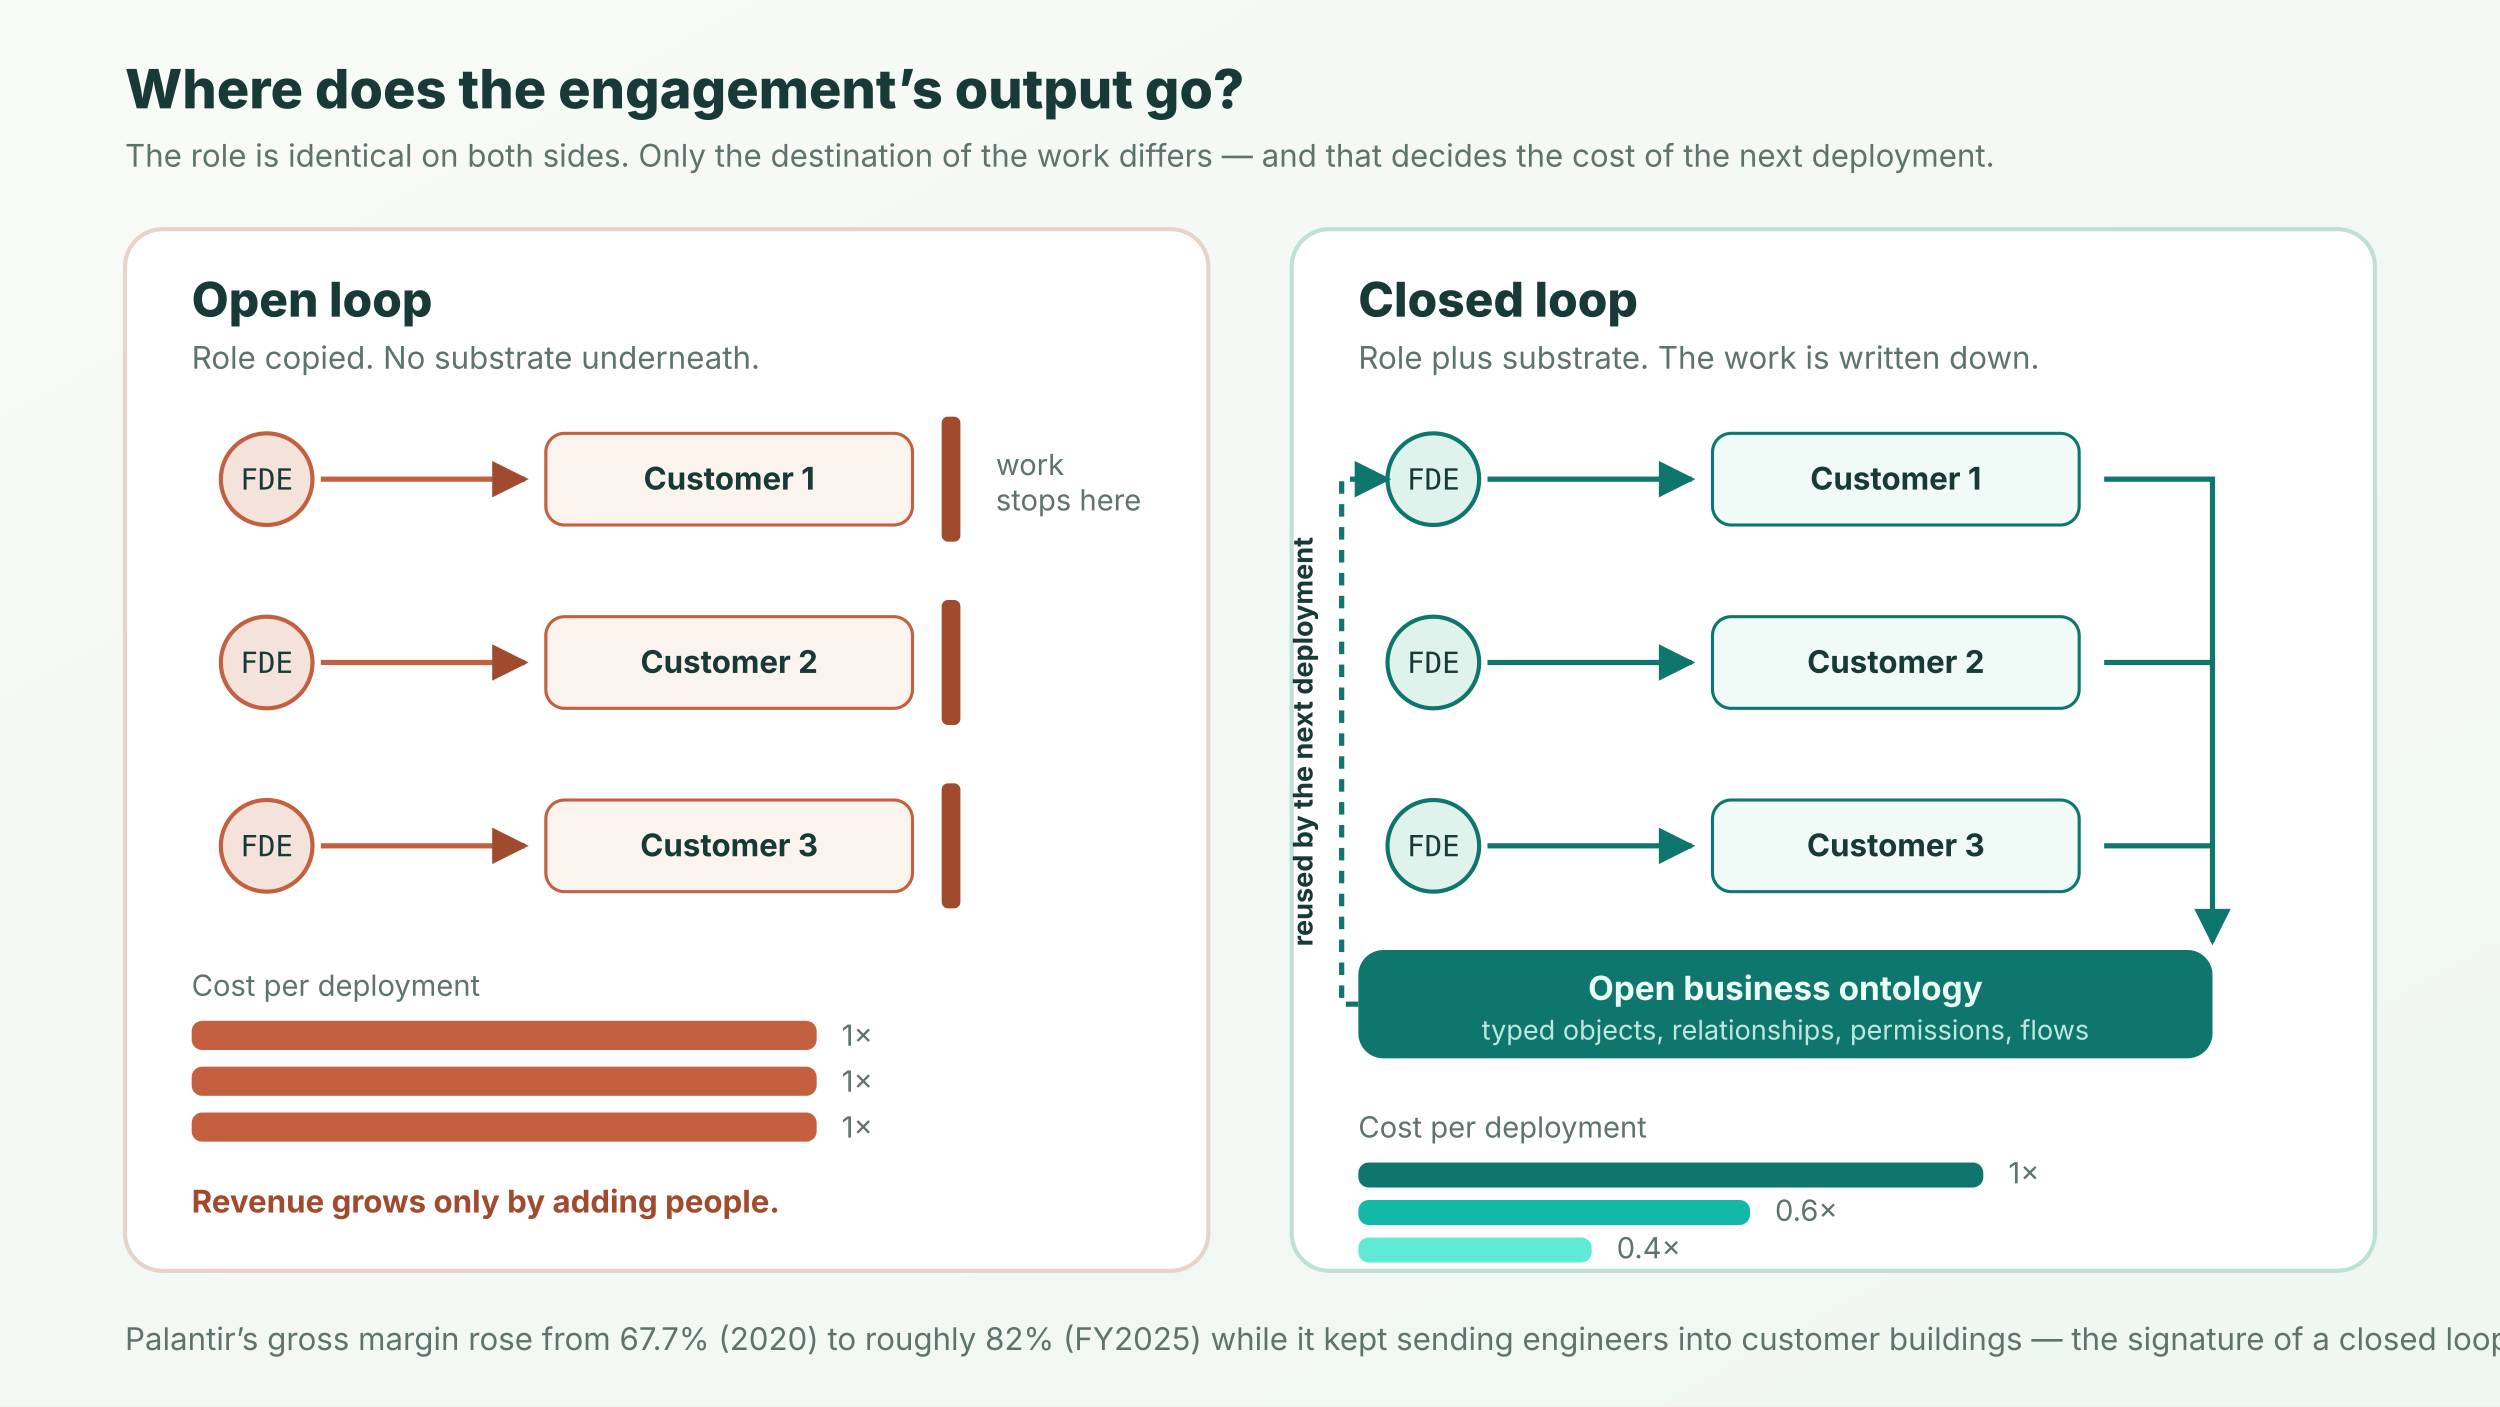
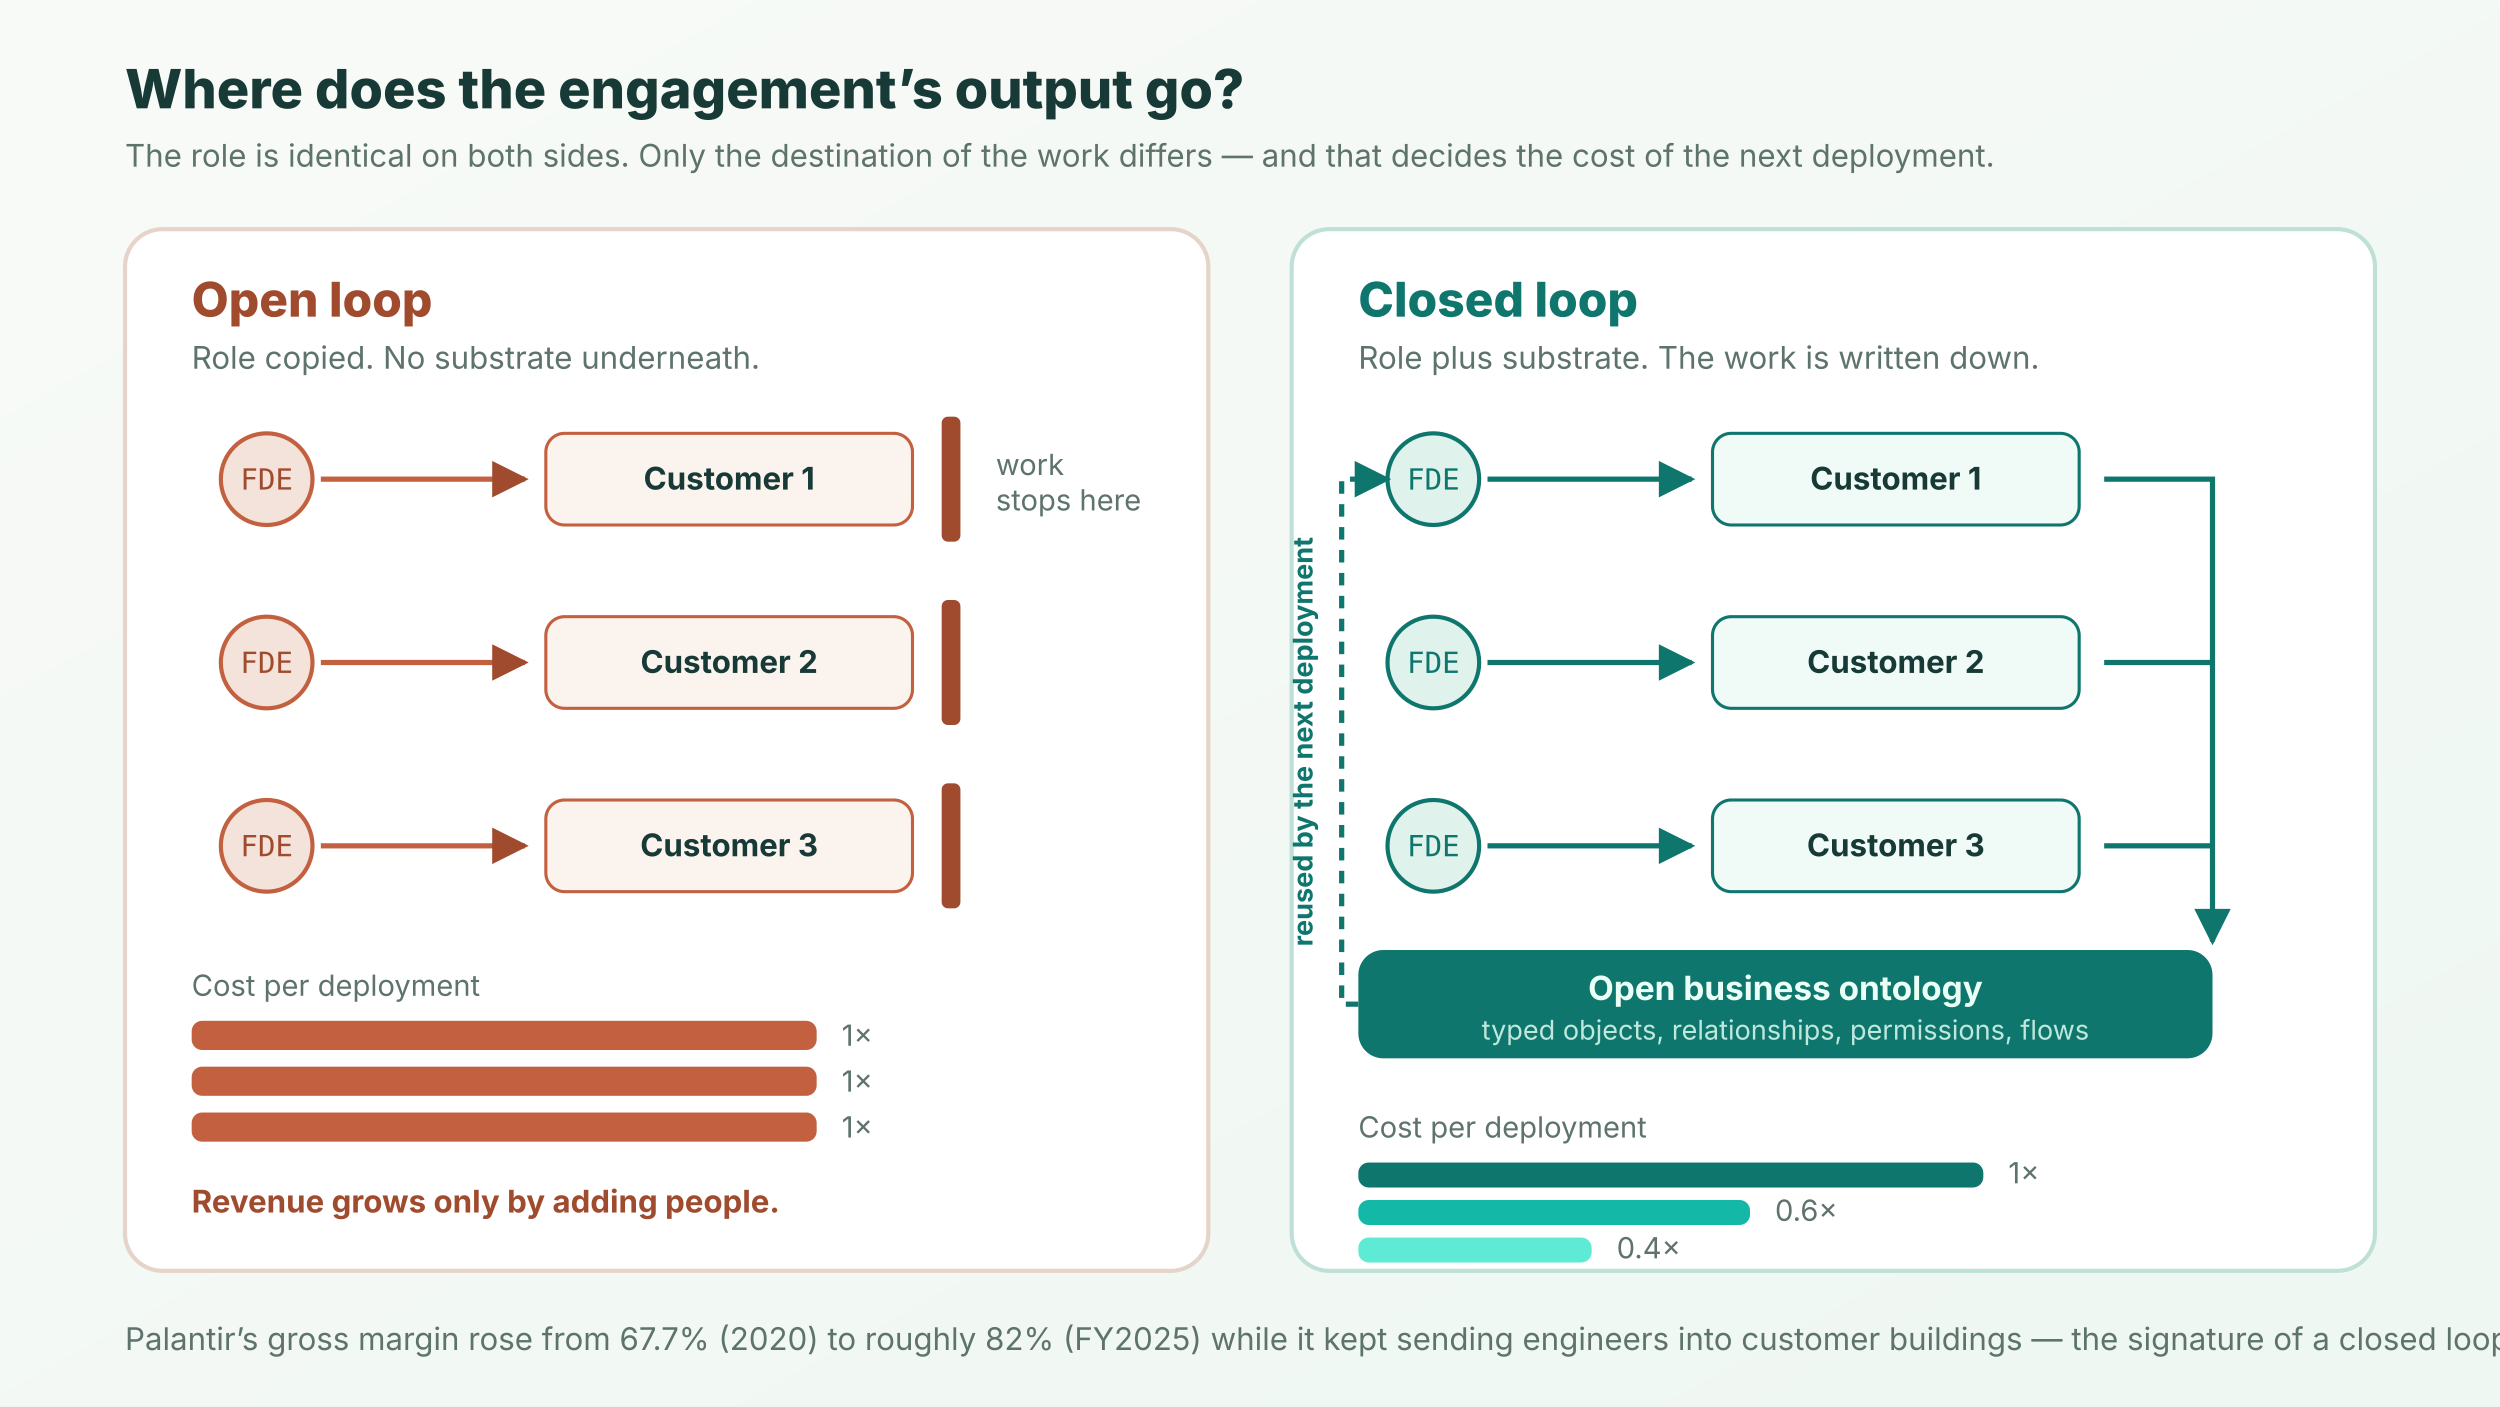
<svg xmlns="http://www.w3.org/2000/svg" viewBox="0 0 1200 675" role="img" aria-label="Open-loop deployment versus the closed loop. On the left, each engagement's output terminates at the customer boundary and every deployment costs the same. On the right, each engagement writes into a shared open business ontology that the next deployment reads, so each deployment costs less than the last.">
  <defs>
    <linearGradient id="bg2" x1="0" x2="1" y1="0" y2="1">
      <stop stop-color="#f8faf7" />
      <stop offset="1" stop-color="#eef7f2" />
    </linearGradient>
    <marker id="arrOpen" viewBox="0 0 10 10" refX="9" refY="5" markerWidth="7" markerHeight="7" orient="auto-start-reverse">
      <path d="M0 0 L10 5 L0 10 z" fill="#a04b2e" />
    </marker>
    <marker id="arrClosed" viewBox="0 0 10 10" refX="9" refY="5" markerWidth="7" markerHeight="7" orient="auto-start-reverse">
      <path d="M0 0 L10 5 L0 10 z" fill="#0f766e" />
    </marker>
    <style>
      text{font-family:-apple-system,BlinkMacSystemFont,"Segoe UI",sans-serif;fill:#173a36}
      .h{font-size:23px;font-weight:780}
      .tiny{font-size:15px;fill:#5d736b}
      .node{font-size:15px;font-weight:700}
      .cap{font-size:14px;fill:#5d736b}
      .mono{font-family:ui-monospace,"SF Mono",Menlo,monospace;font-size:14px}
    </style>
  </defs>
  <rect width="1200" height="675" fill="url(#bg2)" />
  <text x="60" y="52" font-size="26" font-weight="800">Where does the engagement’s output go?</text>
  <text x="60" y="80" class="tiny">The role is identical on both sides. Only the destination of the work differs — and that decides the cost of the next deployment.</text>
  <rect x="60" y="110" width="520" height="500" rx="18" fill="#fff" stroke="#e6d3c9" stroke-width="2" />
-   <text x="92" y="152" class="h" fill="#a04b2e">Open loop</text>
+   <text x="92" y="152" class="h" style="fill:#a04b2e">Open loop</text>
  <text x="92" y="177" class="tiny">Role copied. No substrate underneath.</text>
  <g>
    <circle cx="128" cy="230" r="22" fill="#f4e3da" stroke="#c2603f" stroke-width="2" />
-     <text x="128" y="235" text-anchor="middle" class="mono" fill="#a04b2e">FDE</text>
+     <text x="128" y="235" text-anchor="middle" class="mono" style="fill:#a04b2e">FDE</text>
    <line x1="154" y1="230" x2="252" y2="230" stroke="#c2603f" stroke-width="2.5" marker-end="url(#arrOpen)" />
    <rect x="262" y="208" width="176" height="44" rx="9" fill="#fbf3ee" stroke="#c2603f" stroke-width="1.5" />
    <text x="350" y="235" text-anchor="middle" class="node">Customer 1</text>
    <rect x="452" y="200" width="9" height="60" rx="3" fill="#a04b2e" />
    <text x="478" y="228" class="cap">work</text>
    <text x="478" y="245" class="cap">stops here</text>
    <circle cx="128" cy="318" r="22" fill="#f4e3da" stroke="#c2603f" stroke-width="2" />
-     <text x="128" y="323" text-anchor="middle" class="mono" fill="#a04b2e">FDE</text>
+     <text x="128" y="323" text-anchor="middle" class="mono" style="fill:#a04b2e">FDE</text>
    <line x1="154" y1="318" x2="252" y2="318" stroke="#c2603f" stroke-width="2.5" marker-end="url(#arrOpen)" />
    <rect x="262" y="296" width="176" height="44" rx="9" fill="#fbf3ee" stroke="#c2603f" stroke-width="1.5" />
    <text x="350" y="323" text-anchor="middle" class="node">Customer 2</text>
    <rect x="452" y="288" width="9" height="60" rx="3" fill="#a04b2e" />
    <circle cx="128" cy="406" r="22" fill="#f4e3da" stroke="#c2603f" stroke-width="2" />
-     <text x="128" y="411" text-anchor="middle" class="mono" fill="#a04b2e">FDE</text>
+     <text x="128" y="411" text-anchor="middle" class="mono" style="fill:#a04b2e">FDE</text>
    <line x1="154" y1="406" x2="252" y2="406" stroke="#c2603f" stroke-width="2.5" marker-end="url(#arrOpen)" />
    <rect x="262" y="384" width="176" height="44" rx="9" fill="#fbf3ee" stroke="#c2603f" stroke-width="1.5" />
    <text x="350" y="411" text-anchor="middle" class="node">Customer 3</text>
    <rect x="452" y="376" width="9" height="60" rx="3" fill="#a04b2e" />
  </g>
  <text x="92" y="478" class="cap">Cost per deployment</text>
  <rect x="92" y="490" width="300" height="14" rx="5" fill="#c2603f" />
  <rect x="92" y="512" width="300" height="14" rx="5" fill="#c2603f" />
  <rect x="92" y="534" width="300" height="14" rx="5" fill="#c2603f" />
  <text x="404" y="502" class="cap">1×</text>
  <text x="404" y="524" class="cap">1×</text>
  <text x="404" y="546" class="cap">1×</text>
  <text x="92" y="582" class="tiny" style="fill:#a04b2e" font-weight="700">Revenue grows only by adding people.</text>
  <rect x="620" y="110" width="520" height="500" rx="18" fill="#fff" stroke="#bfe0d6" stroke-width="2" />
-   <text x="652" y="152" class="h" fill="#0f766e">Closed loop</text>
+   <text x="652" y="152" class="h" style="fill:#0f766e">Closed loop</text>
  <text x="652" y="177" class="tiny">Role plus substrate. The work is written down.</text>
  <g>
    <circle cx="688" cy="230" r="22" fill="#dff2ec" stroke="#0f766e" stroke-width="2" />
-     <text x="688" y="235" text-anchor="middle" class="mono" fill="#0f766e">FDE</text>
+     <text x="688" y="235" text-anchor="middle" class="mono" style="fill:#0f766e">FDE</text>
    <line x1="714" y1="230" x2="812" y2="230" stroke="#0f766e" stroke-width="2.5" marker-end="url(#arrClosed)" />
    <rect x="822" y="208" width="176" height="44" rx="9" fill="#f0fbf7" stroke="#0f766e" stroke-width="1.5" />
    <text x="910" y="235" text-anchor="middle" class="node">Customer 1</text>
    <circle cx="688" cy="318" r="22" fill="#dff2ec" stroke="#0f766e" stroke-width="2" />
-     <text x="688" y="323" text-anchor="middle" class="mono" fill="#0f766e">FDE</text>
+     <text x="688" y="323" text-anchor="middle" class="mono" style="fill:#0f766e">FDE</text>
    <line x1="714" y1="318" x2="812" y2="318" stroke="#0f766e" stroke-width="2.5" marker-end="url(#arrClosed)" />
    <rect x="822" y="296" width="176" height="44" rx="9" fill="#f0fbf7" stroke="#0f766e" stroke-width="1.5" />
    <text x="910" y="323" text-anchor="middle" class="node">Customer 2</text>
    <circle cx="688" cy="406" r="22" fill="#dff2ec" stroke="#0f766e" stroke-width="2" />
-     <text x="688" y="411" text-anchor="middle" class="mono" fill="#0f766e">FDE</text>
+     <text x="688" y="411" text-anchor="middle" class="mono" style="fill:#0f766e">FDE</text>
    <line x1="714" y1="406" x2="812" y2="406" stroke="#0f766e" stroke-width="2.5" marker-end="url(#arrClosed)" />
    <rect x="822" y="384" width="176" height="44" rx="9" fill="#f0fbf7" stroke="#0f766e" stroke-width="1.5" />
    <text x="910" y="411" text-anchor="middle" class="node">Customer 3</text>
    <path d="M1010 230 H1062 V452" fill="none" stroke="#0f766e" stroke-width="2.5" marker-end="url(#arrClosed)" />
    <path d="M1010 318 H1062" fill="none" stroke="#0f766e" stroke-width="2.5" />
    <path d="M1010 406 H1062" fill="none" stroke="#0f766e" stroke-width="2.5" />
    <rect x="652" y="456" width="410" height="52" rx="12" fill="#0f766e" />
    <text x="857" y="480" text-anchor="middle" style="fill:#eafff6" font-size="16" font-weight="740">Open business ontology</text>
    <text x="857" y="499" text-anchor="middle" style="fill:#bfe8dc" font-size="13">typed objects, relationships, permissions, flows</text>
    <path d="M652 482 H644 V230 H666" fill="none" stroke="#0f766e" stroke-width="2.5" stroke-dasharray="6 5" marker-end="url(#arrClosed)" />
-     <text x="630" y="356" text-anchor="middle" font-size="13" font-weight="700" fill="#0f766e" transform="rotate(-90 630 356)">reused by the next deployment</text>
+     <text x="630" y="356" text-anchor="middle" font-size="13" font-weight="700" style="fill:#0f766e" transform="rotate(-90 630 356)">reused by the next deployment</text>
  </g>
  <text x="652" y="546" class="cap">Cost per deployment</text>
  <rect x="652" y="558" width="300" height="12" rx="5" fill="#0f766e" />
  <rect x="652" y="576" width="188" height="12" rx="5" fill="#14b8a6" />
  <rect x="652" y="594" width="112" height="12" rx="5" fill="#5eead4" />
  <text x="964" y="568" class="cap">1×</text>
  <text x="852" y="586" class="cap">0.6×</text>
  <text x="776" y="604" class="cap">0.4×</text>
  <text x="60" y="648" class="tiny">Palantir’s gross margin rose from 67.7% (2020) to roughly 82% (FY2025) while it kept sending engineers into customer buildings — the signature of a closed loop.</text>
</svg>
